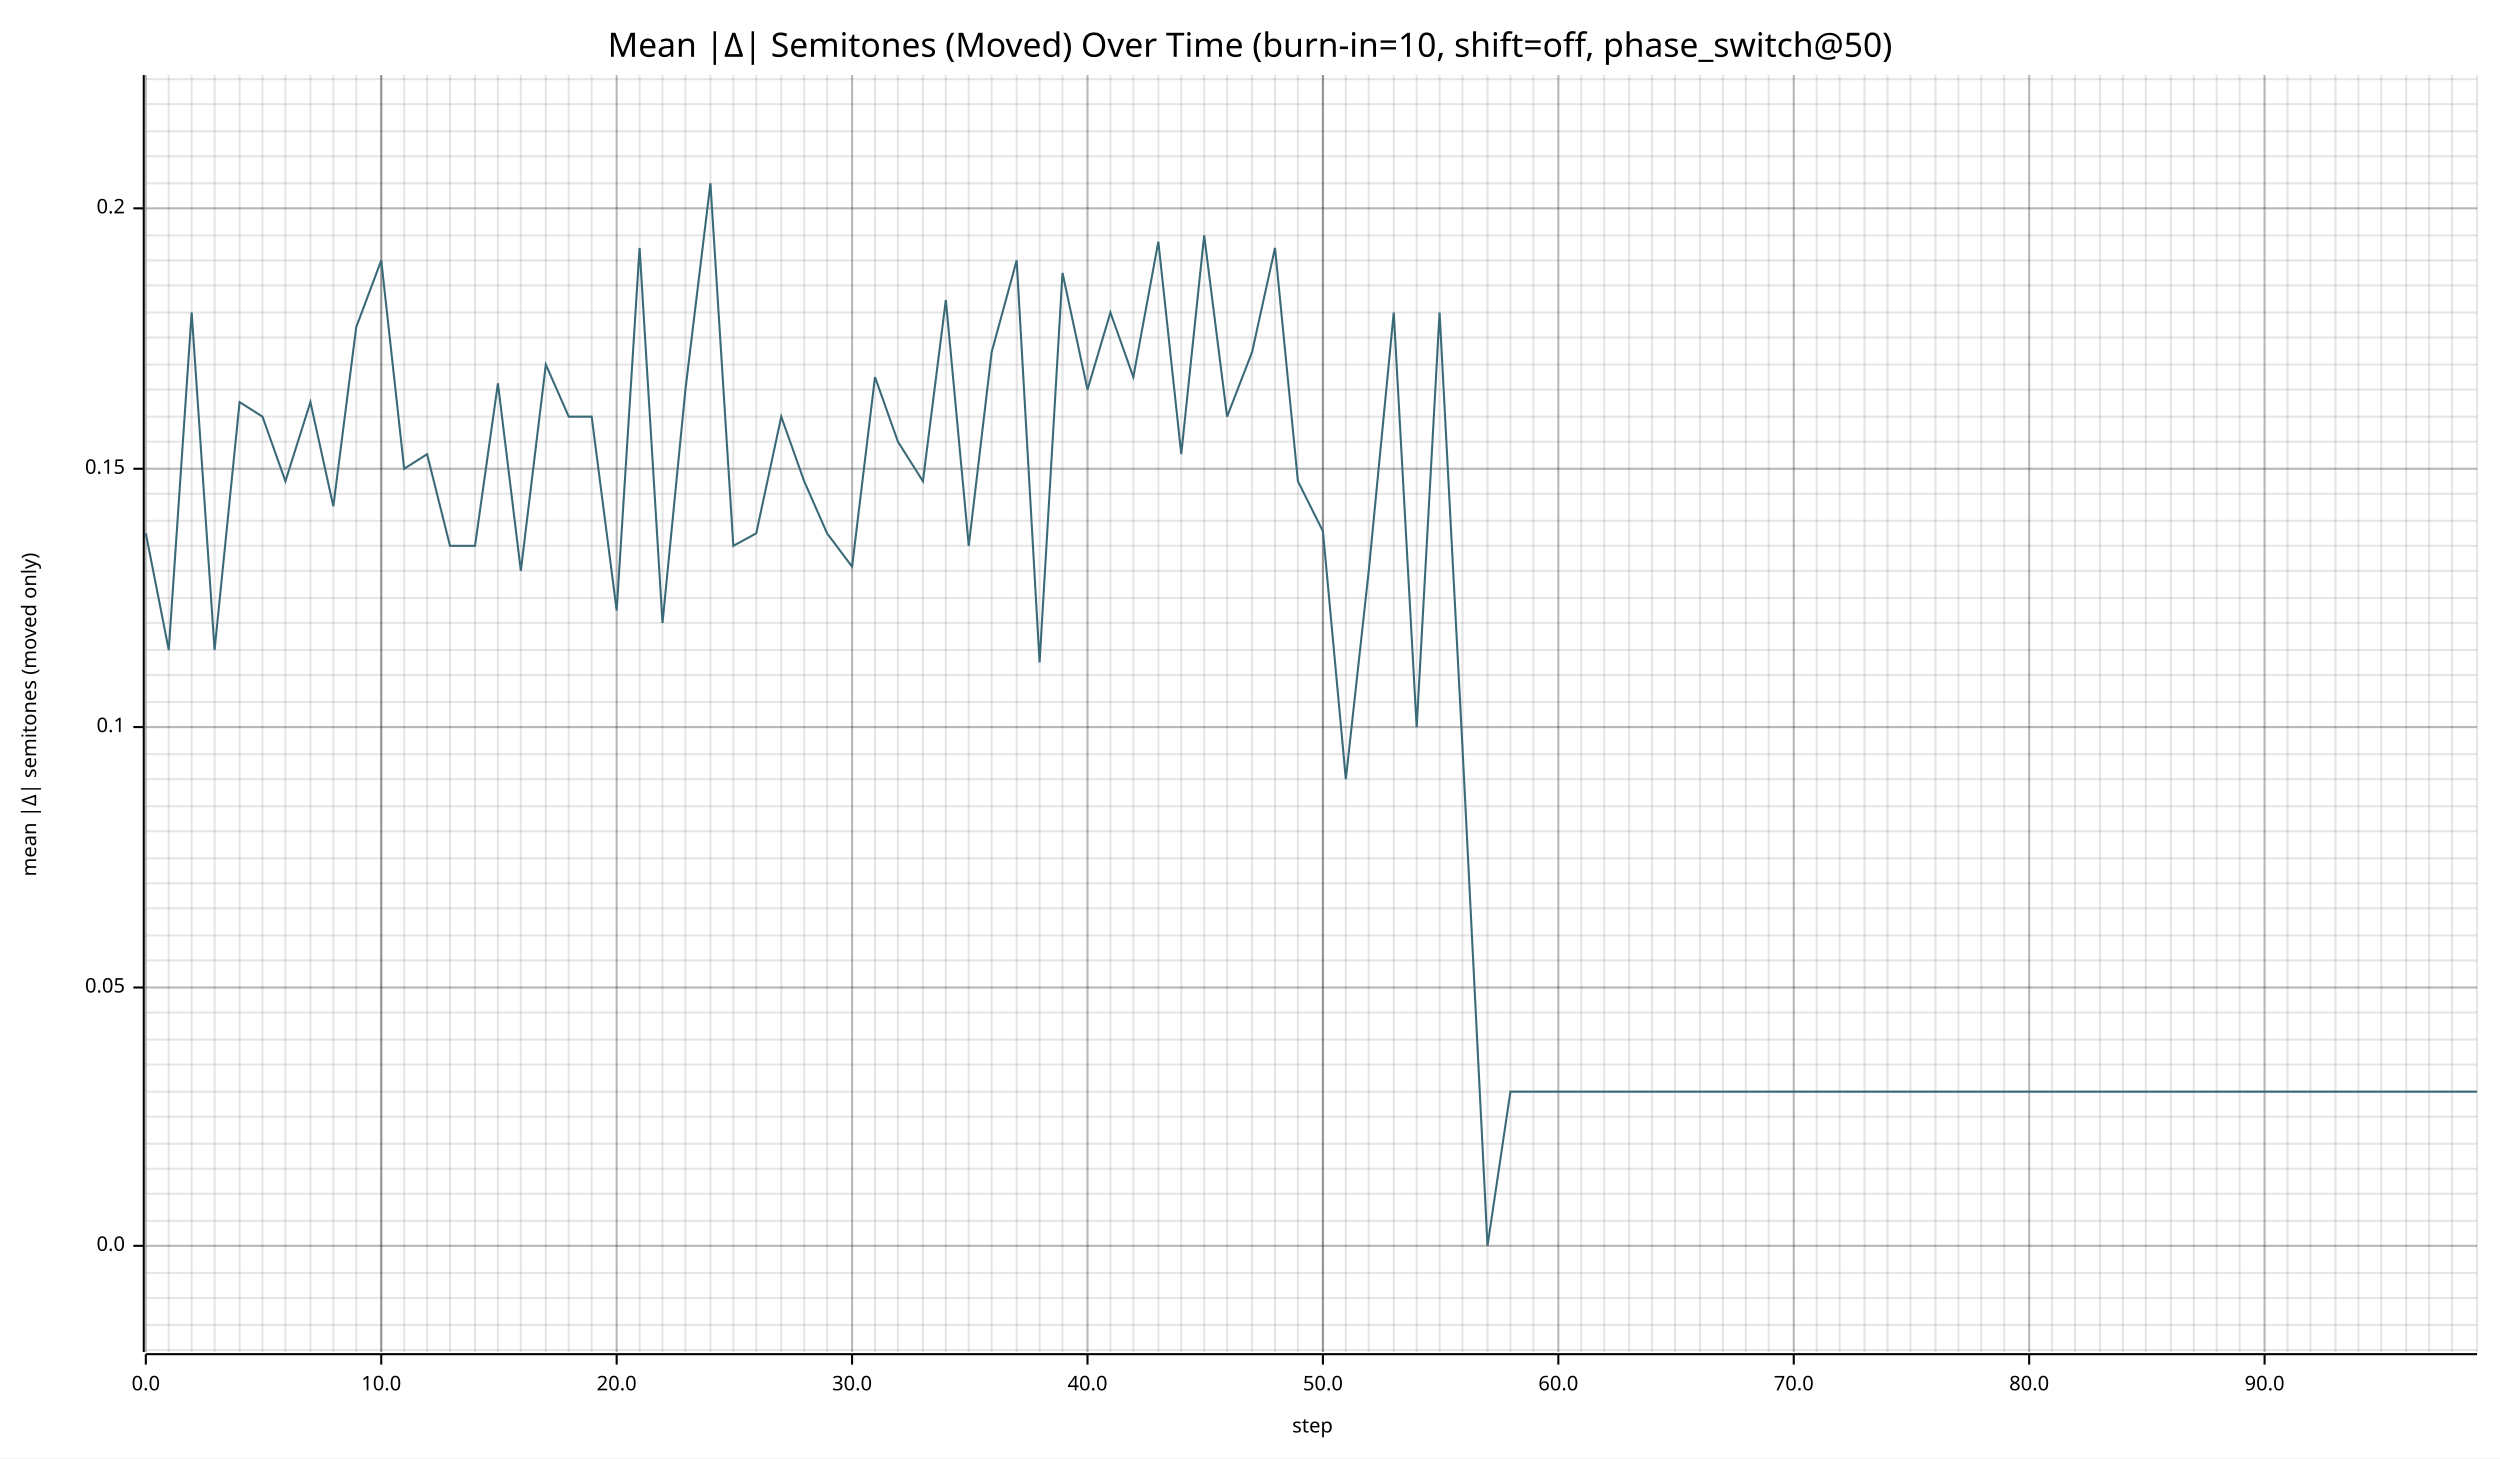
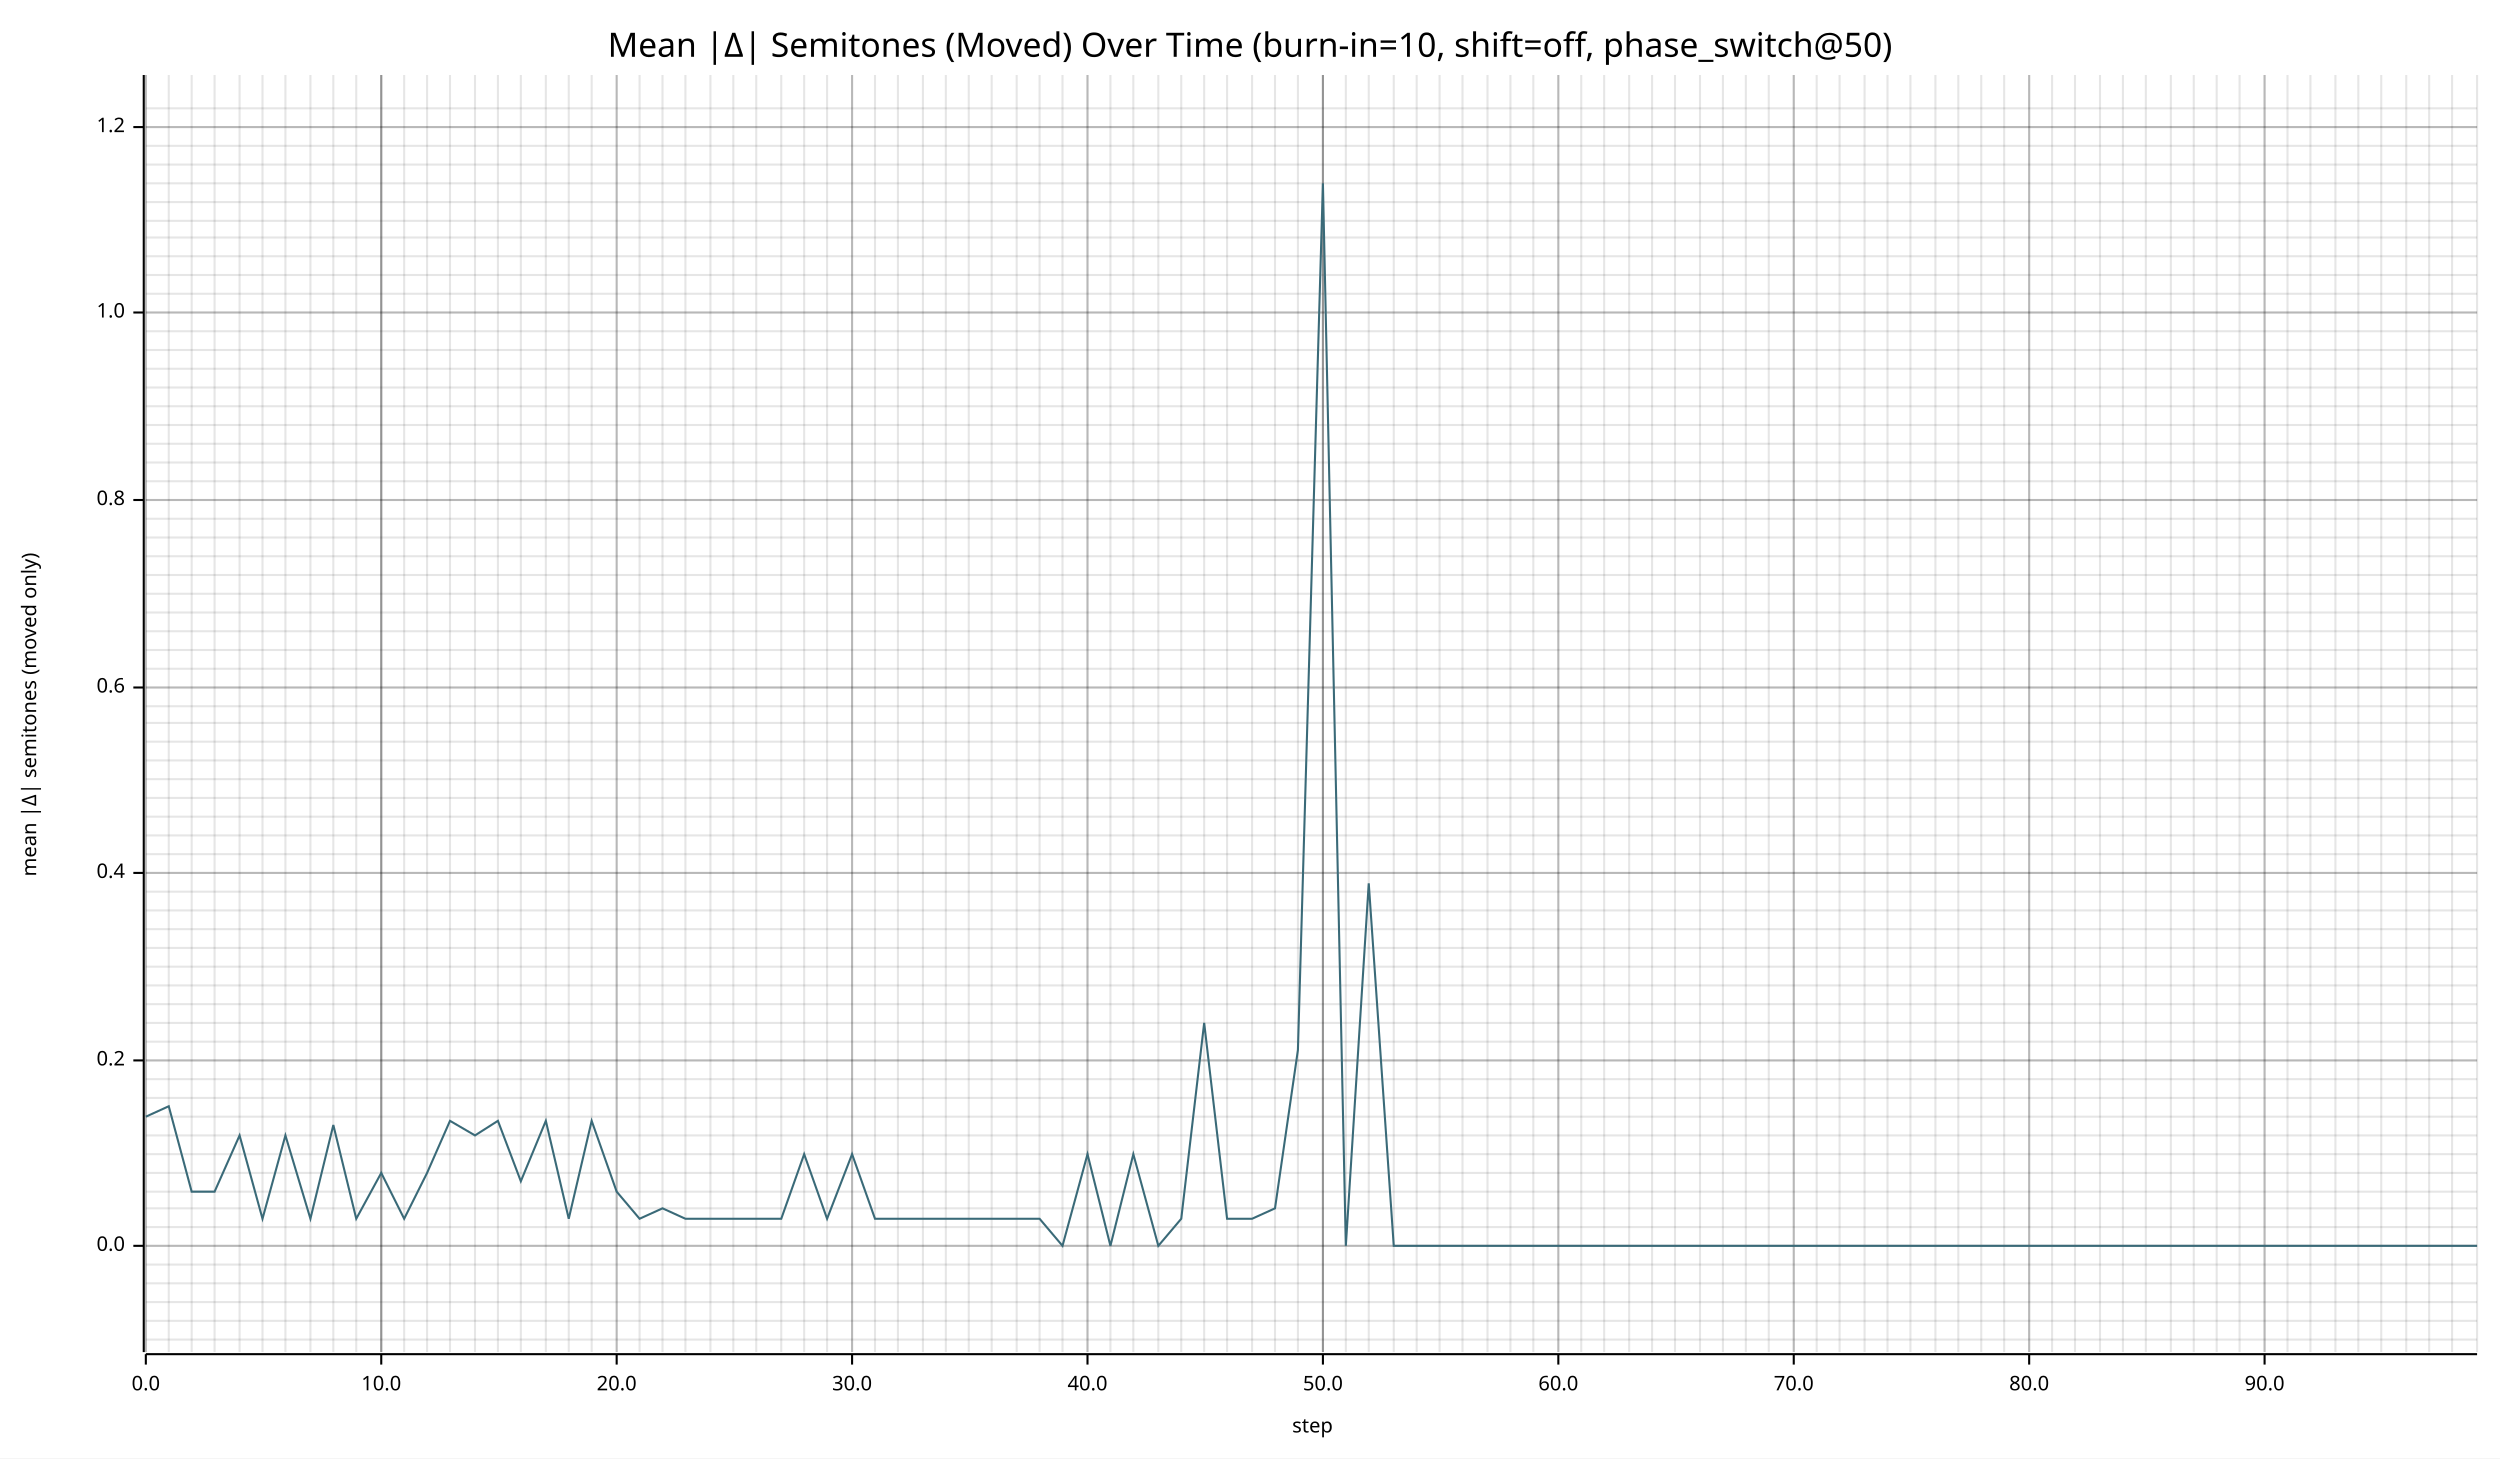
<svg xmlns="http://www.w3.org/2000/svg" width="1200" height="700" viewBox="0 0 1200 700">
  <rect x="0" y="0" width="1200" height="700" opacity="1" fill="#FFFFFF" stroke="none" />
  <text x="600" y="15" dy="0.76em" text-anchor="middle" font-family="sans-serif" font-size="16.129" opacity="1" fill="#000000">
Mean |Δ| Semitones (Moved) Over Time (burn-in=10, shift=off, phase_switch@50)
</text>
  <line opacity="0.1" stroke="#000000" stroke-width="1" x1="70" y1="649" x2="70" y2="36" />
  <line opacity="0.1" stroke="#000000" stroke-width="1" x1="81" y1="649" x2="81" y2="36" />
  <line opacity="0.1" stroke="#000000" stroke-width="1" x1="92" y1="649" x2="92" y2="36" />
  <line opacity="0.1" stroke="#000000" stroke-width="1" x1="103" y1="649" x2="103" y2="36" />
  <line opacity="0.1" stroke="#000000" stroke-width="1" x1="115" y1="649" x2="115" y2="36" />
  <line opacity="0.1" stroke="#000000" stroke-width="1" x1="126" y1="649" x2="126" y2="36" />
  <line opacity="0.1" stroke="#000000" stroke-width="1" x1="137" y1="649" x2="137" y2="36" />
  <line opacity="0.1" stroke="#000000" stroke-width="1" x1="149" y1="649" x2="149" y2="36" />
  <line opacity="0.1" stroke="#000000" stroke-width="1" x1="160" y1="649" x2="160" y2="36" />
  <line opacity="0.1" stroke="#000000" stroke-width="1" x1="171" y1="649" x2="171" y2="36" />
  <line opacity="0.1" stroke="#000000" stroke-width="1" x1="183" y1="649" x2="183" y2="36" />
  <line opacity="0.1" stroke="#000000" stroke-width="1" x1="194" y1="649" x2="194" y2="36" />
  <line opacity="0.1" stroke="#000000" stroke-width="1" x1="205" y1="649" x2="205" y2="36" />
  <line opacity="0.1" stroke="#000000" stroke-width="1" x1="216" y1="649" x2="216" y2="36" />
  <line opacity="0.1" stroke="#000000" stroke-width="1" x1="228" y1="649" x2="228" y2="36" />
  <line opacity="0.1" stroke="#000000" stroke-width="1" x1="239" y1="649" x2="239" y2="36" />
  <line opacity="0.1" stroke="#000000" stroke-width="1" x1="250" y1="649" x2="250" y2="36" />
  <line opacity="0.1" stroke="#000000" stroke-width="1" x1="262" y1="649" x2="262" y2="36" />
  <line opacity="0.1" stroke="#000000" stroke-width="1" x1="273" y1="649" x2="273" y2="36" />
  <line opacity="0.1" stroke="#000000" stroke-width="1" x1="284" y1="649" x2="284" y2="36" />
  <line opacity="0.1" stroke="#000000" stroke-width="1" x1="296" y1="649" x2="296" y2="36" />
  <line opacity="0.1" stroke="#000000" stroke-width="1" x1="307" y1="649" x2="307" y2="36" />
  <line opacity="0.1" stroke="#000000" stroke-width="1" x1="318" y1="649" x2="318" y2="36" />
  <line opacity="0.1" stroke="#000000" stroke-width="1" x1="329" y1="649" x2="329" y2="36" />
  <line opacity="0.1" stroke="#000000" stroke-width="1" x1="341" y1="649" x2="341" y2="36" />
  <line opacity="0.1" stroke="#000000" stroke-width="1" x1="352" y1="649" x2="352" y2="36" />
  <line opacity="0.1" stroke="#000000" stroke-width="1" x1="363" y1="649" x2="363" y2="36" />
  <line opacity="0.1" stroke="#000000" stroke-width="1" x1="375" y1="649" x2="375" y2="36" />
  <line opacity="0.1" stroke="#000000" stroke-width="1" x1="386" y1="649" x2="386" y2="36" />
  <line opacity="0.1" stroke="#000000" stroke-width="1" x1="397" y1="649" x2="397" y2="36" />
  <line opacity="0.1" stroke="#000000" stroke-width="1" x1="409" y1="649" x2="409" y2="36" />
  <line opacity="0.1" stroke="#000000" stroke-width="1" x1="420" y1="649" x2="420" y2="36" />
  <line opacity="0.1" stroke="#000000" stroke-width="1" x1="431" y1="649" x2="431" y2="36" />
  <line opacity="0.1" stroke="#000000" stroke-width="1" x1="443" y1="649" x2="443" y2="36" />
  <line opacity="0.1" stroke="#000000" stroke-width="1" x1="454" y1="649" x2="454" y2="36" />
  <line opacity="0.1" stroke="#000000" stroke-width="1" x1="465" y1="649" x2="465" y2="36" />
  <line opacity="0.1" stroke="#000000" stroke-width="1" x1="476" y1="649" x2="476" y2="36" />
  <line opacity="0.1" stroke="#000000" stroke-width="1" x1="488" y1="649" x2="488" y2="36" />
  <line opacity="0.1" stroke="#000000" stroke-width="1" x1="499" y1="649" x2="499" y2="36" />
  <line opacity="0.1" stroke="#000000" stroke-width="1" x1="510" y1="649" x2="510" y2="36" />
  <line opacity="0.1" stroke="#000000" stroke-width="1" x1="522" y1="649" x2="522" y2="36" />
  <line opacity="0.1" stroke="#000000" stroke-width="1" x1="533" y1="649" x2="533" y2="36" />
  <line opacity="0.1" stroke="#000000" stroke-width="1" x1="544" y1="649" x2="544" y2="36" />
  <line opacity="0.1" stroke="#000000" stroke-width="1" x1="556" y1="649" x2="556" y2="36" />
  <line opacity="0.1" stroke="#000000" stroke-width="1" x1="567" y1="649" x2="567" y2="36" />
  <line opacity="0.1" stroke="#000000" stroke-width="1" x1="578" y1="649" x2="578" y2="36" />
  <line opacity="0.1" stroke="#000000" stroke-width="1" x1="589" y1="649" x2="589" y2="36" />
  <line opacity="0.1" stroke="#000000" stroke-width="1" x1="601" y1="649" x2="601" y2="36" />
  <line opacity="0.1" stroke="#000000" stroke-width="1" x1="612" y1="649" x2="612" y2="36" />
  <line opacity="0.1" stroke="#000000" stroke-width="1" x1="623" y1="649" x2="623" y2="36" />
  <line opacity="0.1" stroke="#000000" stroke-width="1" x1="635" y1="649" x2="635" y2="36" />
  <line opacity="0.1" stroke="#000000" stroke-width="1" x1="646" y1="649" x2="646" y2="36" />
  <line opacity="0.1" stroke="#000000" stroke-width="1" x1="657" y1="649" x2="657" y2="36" />
  <line opacity="0.1" stroke="#000000" stroke-width="1" x1="669" y1="649" x2="669" y2="36" />
  <line opacity="0.1" stroke="#000000" stroke-width="1" x1="680" y1="649" x2="680" y2="36" />
  <line opacity="0.1" stroke="#000000" stroke-width="1" x1="691" y1="649" x2="691" y2="36" />
  <line opacity="0.1" stroke="#000000" stroke-width="1" x1="702" y1="649" x2="702" y2="36" />
  <line opacity="0.1" stroke="#000000" stroke-width="1" x1="714" y1="649" x2="714" y2="36" />
  <line opacity="0.1" stroke="#000000" stroke-width="1" x1="725" y1="649" x2="725" y2="36" />
  <line opacity="0.1" stroke="#000000" stroke-width="1" x1="736" y1="649" x2="736" y2="36" />
  <line opacity="0.1" stroke="#000000" stroke-width="1" x1="748" y1="649" x2="748" y2="36" />
  <line opacity="0.1" stroke="#000000" stroke-width="1" x1="759" y1="649" x2="759" y2="36" />
  <line opacity="0.1" stroke="#000000" stroke-width="1" x1="770" y1="649" x2="770" y2="36" />
  <line opacity="0.1" stroke="#000000" stroke-width="1" x1="782" y1="649" x2="782" y2="36" />
  <line opacity="0.1" stroke="#000000" stroke-width="1" x1="793" y1="649" x2="793" y2="36" />
  <line opacity="0.1" stroke="#000000" stroke-width="1" x1="804" y1="649" x2="804" y2="36" />
  <line opacity="0.1" stroke="#000000" stroke-width="1" x1="816" y1="649" x2="816" y2="36" />
  <line opacity="0.1" stroke="#000000" stroke-width="1" x1="827" y1="649" x2="827" y2="36" />
  <line opacity="0.1" stroke="#000000" stroke-width="1" x1="838" y1="649" x2="838" y2="36" />
  <line opacity="0.1" stroke="#000000" stroke-width="1" x1="849" y1="649" x2="849" y2="36" />
  <line opacity="0.1" stroke="#000000" stroke-width="1" x1="861" y1="649" x2="861" y2="36" />
  <line opacity="0.1" stroke="#000000" stroke-width="1" x1="872" y1="649" x2="872" y2="36" />
  <line opacity="0.1" stroke="#000000" stroke-width="1" x1="883" y1="649" x2="883" y2="36" />
  <line opacity="0.1" stroke="#000000" stroke-width="1" x1="895" y1="649" x2="895" y2="36" />
  <line opacity="0.1" stroke="#000000" stroke-width="1" x1="906" y1="649" x2="906" y2="36" />
  <line opacity="0.1" stroke="#000000" stroke-width="1" x1="917" y1="649" x2="917" y2="36" />
  <line opacity="0.1" stroke="#000000" stroke-width="1" x1="929" y1="649" x2="929" y2="36" />
  <line opacity="0.1" stroke="#000000" stroke-width="1" x1="940" y1="649" x2="940" y2="36" />
  <line opacity="0.1" stroke="#000000" stroke-width="1" x1="951" y1="649" x2="951" y2="36" />
  <line opacity="0.1" stroke="#000000" stroke-width="1" x1="962" y1="649" x2="962" y2="36" />
  <line opacity="0.1" stroke="#000000" stroke-width="1" x1="974" y1="649" x2="974" y2="36" />
  <line opacity="0.1" stroke="#000000" stroke-width="1" x1="985" y1="649" x2="985" y2="36" />
  <line opacity="0.1" stroke="#000000" stroke-width="1" x1="996" y1="649" x2="996" y2="36" />
  <line opacity="0.1" stroke="#000000" stroke-width="1" x1="1008" y1="649" x2="1008" y2="36" />
  <line opacity="0.1" stroke="#000000" stroke-width="1" x1="1019" y1="649" x2="1019" y2="36" />
  <line opacity="0.1" stroke="#000000" stroke-width="1" x1="1030" y1="649" x2="1030" y2="36" />
  <line opacity="0.1" stroke="#000000" stroke-width="1" x1="1042" y1="649" x2="1042" y2="36" />
  <line opacity="0.1" stroke="#000000" stroke-width="1" x1="1053" y1="649" x2="1053" y2="36" />
  <line opacity="0.1" stroke="#000000" stroke-width="1" x1="1064" y1="649" x2="1064" y2="36" />
  <line opacity="0.1" stroke="#000000" stroke-width="1" x1="1075" y1="649" x2="1075" y2="36" />
  <line opacity="0.1" stroke="#000000" stroke-width="1" x1="1087" y1="649" x2="1087" y2="36" />
  <line opacity="0.1" stroke="#000000" stroke-width="1" x1="1098" y1="649" x2="1098" y2="36" />
  <line opacity="0.1" stroke="#000000" stroke-width="1" x1="1109" y1="649" x2="1109" y2="36" />
  <line opacity="0.1" stroke="#000000" stroke-width="1" x1="1121" y1="649" x2="1121" y2="36" />
  <line opacity="0.1" stroke="#000000" stroke-width="1" x1="1132" y1="649" x2="1132" y2="36" />
  <line opacity="0.1" stroke="#000000" stroke-width="1" x1="1143" y1="649" x2="1143" y2="36" />
  <line opacity="0.1" stroke="#000000" stroke-width="1" x1="1155" y1="649" x2="1155" y2="36" />
  <line opacity="0.1" stroke="#000000" stroke-width="1" x1="1166" y1="649" x2="1166" y2="36" />
  <line opacity="0.1" stroke="#000000" stroke-width="1" x1="1177" y1="649" x2="1177" y2="36" />
  <line opacity="0.1" stroke="#000000" stroke-width="1" x1="1189" y1="649" x2="1189" y2="36" />
-   <line opacity="0.1" stroke="#000000" stroke-width="1" x1="70" y1="648" x2="1189" y2="648" />
-   <line opacity="0.1" stroke="#000000" stroke-width="1" x1="70" y1="636" x2="1189" y2="636" />
-   <line opacity="0.1" stroke="#000000" stroke-width="1" x1="70" y1="623" x2="1189" y2="623" />
-   <line opacity="0.1" stroke="#000000" stroke-width="1" x1="70" y1="611" x2="1189" y2="611" />
+   <line opacity="0.1" stroke="#000000" stroke-width="1" x1="70" y1="643" x2="1189" y2="643" />
+   <line opacity="0.1" stroke="#000000" stroke-width="1" x1="70" y1="634" x2="1189" y2="634" />
+   <line opacity="0.1" stroke="#000000" stroke-width="1" x1="70" y1="625" x2="1189" y2="625" />
+   <line opacity="0.1" stroke="#000000" stroke-width="1" x1="70" y1="616" x2="1189" y2="616" />
+   <line opacity="0.1" stroke="#000000" stroke-width="1" x1="70" y1="607" x2="1189" y2="607" />
  <line opacity="0.1" stroke="#000000" stroke-width="1" x1="70" y1="598" x2="1189" y2="598" />
-   <line opacity="0.1" stroke="#000000" stroke-width="1" x1="70" y1="586" x2="1189" y2="586" />
-   <line opacity="0.1" stroke="#000000" stroke-width="1" x1="70" y1="573" x2="1189" y2="573" />
-   <line opacity="0.1" stroke="#000000" stroke-width="1" x1="70" y1="561" x2="1189" y2="561" />
-   <line opacity="0.1" stroke="#000000" stroke-width="1" x1="70" y1="549" x2="1189" y2="549" />
+   <line opacity="0.1" stroke="#000000" stroke-width="1" x1="70" y1="589" x2="1189" y2="589" />
+   <line opacity="0.1" stroke="#000000" stroke-width="1" x1="70" y1="580" x2="1189" y2="580" />
+   <line opacity="0.1" stroke="#000000" stroke-width="1" x1="70" y1="572" x2="1189" y2="572" />
+   <line opacity="0.1" stroke="#000000" stroke-width="1" x1="70" y1="563" x2="1189" y2="563" />
+   <line opacity="0.1" stroke="#000000" stroke-width="1" x1="70" y1="554" x2="1189" y2="554" />
+   <line opacity="0.1" stroke="#000000" stroke-width="1" x1="70" y1="545" x2="1189" y2="545" />
  <line opacity="0.1" stroke="#000000" stroke-width="1" x1="70" y1="536" x2="1189" y2="536" />
-   <line opacity="0.1" stroke="#000000" stroke-width="1" x1="70" y1="524" x2="1189" y2="524" />
-   <line opacity="0.1" stroke="#000000" stroke-width="1" x1="70" y1="511" x2="1189" y2="511" />
-   <line opacity="0.1" stroke="#000000" stroke-width="1" x1="70" y1="499" x2="1189" y2="499" />
-   <line opacity="0.1" stroke="#000000" stroke-width="1" x1="70" y1="486" x2="1189" y2="486" />
-   <line opacity="0.1" stroke="#000000" stroke-width="1" x1="70" y1="474" x2="1189" y2="474" />
-   <line opacity="0.1" stroke="#000000" stroke-width="1" x1="70" y1="461" x2="1189" y2="461" />
-   <line opacity="0.1" stroke="#000000" stroke-width="1" x1="70" y1="449" x2="1189" y2="449" />
-   <line opacity="0.1" stroke="#000000" stroke-width="1" x1="70" y1="436" x2="1189" y2="436" />
-   <line opacity="0.1" stroke="#000000" stroke-width="1" x1="70" y1="424" x2="1189" y2="424" />
-   <line opacity="0.1" stroke="#000000" stroke-width="1" x1="70" y1="412" x2="1189" y2="412" />
-   <line opacity="0.1" stroke="#000000" stroke-width="1" x1="70" y1="399" x2="1189" y2="399" />
-   <line opacity="0.1" stroke="#000000" stroke-width="1" x1="70" y1="387" x2="1189" y2="387" />
+   <line opacity="0.1" stroke="#000000" stroke-width="1" x1="70" y1="527" x2="1189" y2="527" />
+   <line opacity="0.1" stroke="#000000" stroke-width="1" x1="70" y1="518" x2="1189" y2="518" />
+   <line opacity="0.1" stroke="#000000" stroke-width="1" x1="70" y1="509" x2="1189" y2="509" />
+   <line opacity="0.1" stroke="#000000" stroke-width="1" x1="70" y1="500" x2="1189" y2="500" />
+   <line opacity="0.1" stroke="#000000" stroke-width="1" x1="70" y1="491" x2="1189" y2="491" />
+   <line opacity="0.1" stroke="#000000" stroke-width="1" x1="70" y1="482" x2="1189" y2="482" />
+   <line opacity="0.1" stroke="#000000" stroke-width="1" x1="70" y1="473" x2="1189" y2="473" />
+   <line opacity="0.1" stroke="#000000" stroke-width="1" x1="70" y1="464" x2="1189" y2="464" />
+   <line opacity="0.1" stroke="#000000" stroke-width="1" x1="70" y1="455" x2="1189" y2="455" />
+   <line opacity="0.1" stroke="#000000" stroke-width="1" x1="70" y1="446" x2="1189" y2="446" />
+   <line opacity="0.1" stroke="#000000" stroke-width="1" x1="70" y1="437" x2="1189" y2="437" />
+   <line opacity="0.1" stroke="#000000" stroke-width="1" x1="70" y1="428" x2="1189" y2="428" />
+   <line opacity="0.1" stroke="#000000" stroke-width="1" x1="70" y1="419" x2="1189" y2="419" />
+   <line opacity="0.1" stroke="#000000" stroke-width="1" x1="70" y1="410" x2="1189" y2="410" />
+   <line opacity="0.1" stroke="#000000" stroke-width="1" x1="70" y1="401" x2="1189" y2="401" />
+   <line opacity="0.1" stroke="#000000" stroke-width="1" x1="70" y1="392" x2="1189" y2="392" />
+   <line opacity="0.1" stroke="#000000" stroke-width="1" x1="70" y1="383" x2="1189" y2="383" />
  <line opacity="0.1" stroke="#000000" stroke-width="1" x1="70" y1="374" x2="1189" y2="374" />
-   <line opacity="0.1" stroke="#000000" stroke-width="1" x1="70" y1="362" x2="1189" y2="362" />
-   <line opacity="0.1" stroke="#000000" stroke-width="1" x1="70" y1="349" x2="1189" y2="349" />
-   <line opacity="0.1" stroke="#000000" stroke-width="1" x1="70" y1="337" x2="1189" y2="337" />
-   <line opacity="0.1" stroke="#000000" stroke-width="1" x1="70" y1="324" x2="1189" y2="324" />
+   <line opacity="0.1" stroke="#000000" stroke-width="1" x1="70" y1="365" x2="1189" y2="365" />
+   <line opacity="0.1" stroke="#000000" stroke-width="1" x1="70" y1="356" x2="1189" y2="356" />
+   <line opacity="0.1" stroke="#000000" stroke-width="1" x1="70" y1="347" x2="1189" y2="347" />
+   <line opacity="0.1" stroke="#000000" stroke-width="1" x1="70" y1="339" x2="1189" y2="339" />
+   <line opacity="0.1" stroke="#000000" stroke-width="1" x1="70" y1="330" x2="1189" y2="330" />
+   <line opacity="0.1" stroke="#000000" stroke-width="1" x1="70" y1="321" x2="1189" y2="321" />
  <line opacity="0.1" stroke="#000000" stroke-width="1" x1="70" y1="312" x2="1189" y2="312" />
-   <line opacity="0.1" stroke="#000000" stroke-width="1" x1="70" y1="299" x2="1189" y2="299" />
-   <line opacity="0.1" stroke="#000000" stroke-width="1" x1="70" y1="287" x2="1189" y2="287" />
-   <line opacity="0.1" stroke="#000000" stroke-width="1" x1="70" y1="274" x2="1189" y2="274" />
-   <line opacity="0.1" stroke="#000000" stroke-width="1" x1="70" y1="262" x2="1189" y2="262" />
-   <line opacity="0.1" stroke="#000000" stroke-width="1" x1="70" y1="250" x2="1189" y2="250" />
-   <line opacity="0.1" stroke="#000000" stroke-width="1" x1="70" y1="237" x2="1189" y2="237" />
-   <line opacity="0.1" stroke="#000000" stroke-width="1" x1="70" y1="225" x2="1189" y2="225" />
-   <line opacity="0.1" stroke="#000000" stroke-width="1" x1="70" y1="212" x2="1189" y2="212" />
-   <line opacity="0.1" stroke="#000000" stroke-width="1" x1="70" y1="200" x2="1189" y2="200" />
-   <line opacity="0.1" stroke="#000000" stroke-width="1" x1="70" y1="187" x2="1189" y2="187" />
-   <line opacity="0.1" stroke="#000000" stroke-width="1" x1="70" y1="175" x2="1189" y2="175" />
-   <line opacity="0.1" stroke="#000000" stroke-width="1" x1="70" y1="162" x2="1189" y2="162" />
+   <line opacity="0.1" stroke="#000000" stroke-width="1" x1="70" y1="303" x2="1189" y2="303" />
+   <line opacity="0.1" stroke="#000000" stroke-width="1" x1="70" y1="294" x2="1189" y2="294" />
+   <line opacity="0.1" stroke="#000000" stroke-width="1" x1="70" y1="285" x2="1189" y2="285" />
+   <line opacity="0.1" stroke="#000000" stroke-width="1" x1="70" y1="276" x2="1189" y2="276" />
+   <line opacity="0.1" stroke="#000000" stroke-width="1" x1="70" y1="267" x2="1189" y2="267" />
+   <line opacity="0.1" stroke="#000000" stroke-width="1" x1="70" y1="258" x2="1189" y2="258" />
+   <line opacity="0.1" stroke="#000000" stroke-width="1" x1="70" y1="249" x2="1189" y2="249" />
+   <line opacity="0.1" stroke="#000000" stroke-width="1" x1="70" y1="240" x2="1189" y2="240" />
+   <line opacity="0.1" stroke="#000000" stroke-width="1" x1="70" y1="231" x2="1189" y2="231" />
+   <line opacity="0.1" stroke="#000000" stroke-width="1" x1="70" y1="222" x2="1189" y2="222" />
+   <line opacity="0.1" stroke="#000000" stroke-width="1" x1="70" y1="213" x2="1189" y2="213" />
+   <line opacity="0.1" stroke="#000000" stroke-width="1" x1="70" y1="204" x2="1189" y2="204" />
+   <line opacity="0.1" stroke="#000000" stroke-width="1" x1="70" y1="195" x2="1189" y2="195" />
+   <line opacity="0.1" stroke="#000000" stroke-width="1" x1="70" y1="186" x2="1189" y2="186" />
+   <line opacity="0.1" stroke="#000000" stroke-width="1" x1="70" y1="177" x2="1189" y2="177" />
+   <line opacity="0.1" stroke="#000000" stroke-width="1" x1="70" y1="168" x2="1189" y2="168" />
+   <line opacity="0.1" stroke="#000000" stroke-width="1" x1="70" y1="159" x2="1189" y2="159" />
  <line opacity="0.1" stroke="#000000" stroke-width="1" x1="70" y1="150" x2="1189" y2="150" />
-   <line opacity="0.1" stroke="#000000" stroke-width="1" x1="70" y1="137" x2="1189" y2="137" />
-   <line opacity="0.1" stroke="#000000" stroke-width="1" x1="70" y1="125" x2="1189" y2="125" />
-   <line opacity="0.1" stroke="#000000" stroke-width="1" x1="70" y1="113" x2="1189" y2="113" />
-   <line opacity="0.1" stroke="#000000" stroke-width="1" x1="70" y1="100" x2="1189" y2="100" />
+   <line opacity="0.1" stroke="#000000" stroke-width="1" x1="70" y1="141" x2="1189" y2="141" />
+   <line opacity="0.1" stroke="#000000" stroke-width="1" x1="70" y1="132" x2="1189" y2="132" />
+   <line opacity="0.1" stroke="#000000" stroke-width="1" x1="70" y1="123" x2="1189" y2="123" />
+   <line opacity="0.1" stroke="#000000" stroke-width="1" x1="70" y1="114" x2="1189" y2="114" />
+   <line opacity="0.1" stroke="#000000" stroke-width="1" x1="70" y1="106" x2="1189" y2="106" />
+   <line opacity="0.1" stroke="#000000" stroke-width="1" x1="70" y1="97" x2="1189" y2="97" />
  <line opacity="0.1" stroke="#000000" stroke-width="1" x1="70" y1="88" x2="1189" y2="88" />
-   <line opacity="0.1" stroke="#000000" stroke-width="1" x1="70" y1="75" x2="1189" y2="75" />
-   <line opacity="0.1" stroke="#000000" stroke-width="1" x1="70" y1="63" x2="1189" y2="63" />
-   <line opacity="0.1" stroke="#000000" stroke-width="1" x1="70" y1="50" x2="1189" y2="50" />
-   <line opacity="0.1" stroke="#000000" stroke-width="1" x1="70" y1="38" x2="1189" y2="38" />
+   <line opacity="0.1" stroke="#000000" stroke-width="1" x1="70" y1="79" x2="1189" y2="79" />
+   <line opacity="0.1" stroke="#000000" stroke-width="1" x1="70" y1="70" x2="1189" y2="70" />
+   <line opacity="0.1" stroke="#000000" stroke-width="1" x1="70" y1="61" x2="1189" y2="61" />
+   <line opacity="0.1" stroke="#000000" stroke-width="1" x1="70" y1="52" x2="1189" y2="52" />
  <text x="10" y="343" dy="0.76em" text-anchor="middle" font-family="sans-serif" font-size="9.677" opacity="1" fill="#000000" transform="rotate(270, 10, 343)">
mean |Δ| semitones (moved only)
</text>
  <text x="630" y="690" dy="-0.5ex" text-anchor="middle" font-family="sans-serif" font-size="9.677" opacity="1" fill="#000000">
step
</text>
  <line opacity="0.2" stroke="#000000" stroke-width="1" x1="70" y1="649" x2="70" y2="36" />
  <line opacity="0.2" stroke="#000000" stroke-width="1" x1="183" y1="649" x2="183" y2="36" />
  <line opacity="0.2" stroke="#000000" stroke-width="1" x1="296" y1="649" x2="296" y2="36" />
  <line opacity="0.2" stroke="#000000" stroke-width="1" x1="409" y1="649" x2="409" y2="36" />
  <line opacity="0.2" stroke="#000000" stroke-width="1" x1="522" y1="649" x2="522" y2="36" />
  <line opacity="0.2" stroke="#000000" stroke-width="1" x1="635" y1="649" x2="635" y2="36" />
  <line opacity="0.2" stroke="#000000" stroke-width="1" x1="748" y1="649" x2="748" y2="36" />
  <line opacity="0.2" stroke="#000000" stroke-width="1" x1="861" y1="649" x2="861" y2="36" />
  <line opacity="0.2" stroke="#000000" stroke-width="1" x1="974" y1="649" x2="974" y2="36" />
  <line opacity="0.2" stroke="#000000" stroke-width="1" x1="1087" y1="649" x2="1087" y2="36" />
  <line opacity="0.2" stroke="#000000" stroke-width="1" x1="70" y1="598" x2="1189" y2="598" />
-   <line opacity="0.2" stroke="#000000" stroke-width="1" x1="70" y1="474" x2="1189" y2="474" />
-   <line opacity="0.2" stroke="#000000" stroke-width="1" x1="70" y1="349" x2="1189" y2="349" />
-   <line opacity="0.2" stroke="#000000" stroke-width="1" x1="70" y1="225" x2="1189" y2="225" />
-   <line opacity="0.2" stroke="#000000" stroke-width="1" x1="70" y1="100" x2="1189" y2="100" />
+   <line opacity="0.2" stroke="#000000" stroke-width="1" x1="70" y1="509" x2="1189" y2="509" />
+   <line opacity="0.2" stroke="#000000" stroke-width="1" x1="70" y1="419" x2="1189" y2="419" />
+   <line opacity="0.2" stroke="#000000" stroke-width="1" x1="70" y1="330" x2="1189" y2="330" />
+   <line opacity="0.2" stroke="#000000" stroke-width="1" x1="70" y1="240" x2="1189" y2="240" />
+   <line opacity="0.2" stroke="#000000" stroke-width="1" x1="70" y1="150" x2="1189" y2="150" />
+   <line opacity="0.2" stroke="#000000" stroke-width="1" x1="70" y1="61" x2="1189" y2="61" />
  <polyline fill="none" opacity="1" stroke="#000000" stroke-width="1" points="69,36 69,649 " />
  <text x="60" y="598" dy="0.5ex" text-anchor="end" font-family="sans-serif" font-size="9.677" opacity="1" fill="#000000">
0.0
</text>
  <polyline fill="none" opacity="1" stroke="#000000" stroke-width="1" points="64,598 69,598 " />
-   <text x="60" y="474" dy="0.5ex" text-anchor="end" font-family="sans-serif" font-size="9.677" opacity="1" fill="#000000">
- 0.05
- </text>
-   <polyline fill="none" opacity="1" stroke="#000000" stroke-width="1" points="64,474 69,474 " />
-   <text x="60" y="349" dy="0.5ex" text-anchor="end" font-family="sans-serif" font-size="9.677" opacity="1" fill="#000000">
- 0.1
- </text>
-   <polyline fill="none" opacity="1" stroke="#000000" stroke-width="1" points="64,349 69,349 " />
-   <text x="60" y="225" dy="0.5ex" text-anchor="end" font-family="sans-serif" font-size="9.677" opacity="1" fill="#000000">
- 0.15
- </text>
-   <polyline fill="none" opacity="1" stroke="#000000" stroke-width="1" points="64,225 69,225 " />
-   <text x="60" y="100" dy="0.5ex" text-anchor="end" font-family="sans-serif" font-size="9.677" opacity="1" fill="#000000">
+   <text x="60" y="509" dy="0.5ex" text-anchor="end" font-family="sans-serif" font-size="9.677" opacity="1" fill="#000000">
0.2
</text>
-   <polyline fill="none" opacity="1" stroke="#000000" stroke-width="1" points="64,100 69,100 " />
+   <polyline fill="none" opacity="1" stroke="#000000" stroke-width="1" points="64,509 69,509 " />
+   <text x="60" y="419" dy="0.5ex" text-anchor="end" font-family="sans-serif" font-size="9.677" opacity="1" fill="#000000">
+ 0.4
+ </text>
+   <polyline fill="none" opacity="1" stroke="#000000" stroke-width="1" points="64,419 69,419 " />
+   <text x="60" y="330" dy="0.5ex" text-anchor="end" font-family="sans-serif" font-size="9.677" opacity="1" fill="#000000">
+ 0.6
+ </text>
+   <polyline fill="none" opacity="1" stroke="#000000" stroke-width="1" points="64,330 69,330 " />
+   <text x="60" y="240" dy="0.5ex" text-anchor="end" font-family="sans-serif" font-size="9.677" opacity="1" fill="#000000">
+ 0.8
+ </text>
+   <polyline fill="none" opacity="1" stroke="#000000" stroke-width="1" points="64,240 69,240 " />
+   <text x="60" y="150" dy="0.5ex" text-anchor="end" font-family="sans-serif" font-size="9.677" opacity="1" fill="#000000">
+ 1.0
+ </text>
+   <polyline fill="none" opacity="1" stroke="#000000" stroke-width="1" points="64,150 69,150 " />
+   <text x="60" y="61" dy="0.5ex" text-anchor="end" font-family="sans-serif" font-size="9.677" opacity="1" fill="#000000">
+ 1.2
+ </text>
+   <polyline fill="none" opacity="1" stroke="#000000" stroke-width="1" points="64,61 69,61 " />
  <polyline fill="none" opacity="1" stroke="#000000" stroke-width="1" points="70,650 1189,650 " />
  <text x="70" y="660" dy="0.76em" text-anchor="middle" font-family="sans-serif" font-size="9.677" opacity="1" fill="#000000">
0.0
</text>
  <polyline fill="none" opacity="1" stroke="#000000" stroke-width="1" points="70,650 70,655 " />
  <text x="183" y="660" dy="0.76em" text-anchor="middle" font-family="sans-serif" font-size="9.677" opacity="1" fill="#000000">
10.0
</text>
  <polyline fill="none" opacity="1" stroke="#000000" stroke-width="1" points="183,650 183,655 " />
  <text x="296" y="660" dy="0.76em" text-anchor="middle" font-family="sans-serif" font-size="9.677" opacity="1" fill="#000000">
20.0
</text>
  <polyline fill="none" opacity="1" stroke="#000000" stroke-width="1" points="296,650 296,655 " />
  <text x="409" y="660" dy="0.76em" text-anchor="middle" font-family="sans-serif" font-size="9.677" opacity="1" fill="#000000">
30.0
</text>
  <polyline fill="none" opacity="1" stroke="#000000" stroke-width="1" points="409,650 409,655 " />
  <text x="522" y="660" dy="0.76em" text-anchor="middle" font-family="sans-serif" font-size="9.677" opacity="1" fill="#000000">
40.0
</text>
  <polyline fill="none" opacity="1" stroke="#000000" stroke-width="1" points="522,650 522,655 " />
  <text x="635" y="660" dy="0.76em" text-anchor="middle" font-family="sans-serif" font-size="9.677" opacity="1" fill="#000000">
50.0
</text>
  <polyline fill="none" opacity="1" stroke="#000000" stroke-width="1" points="635,650 635,655 " />
  <text x="748" y="660" dy="0.76em" text-anchor="middle" font-family="sans-serif" font-size="9.677" opacity="1" fill="#000000">
60.0
</text>
  <polyline fill="none" opacity="1" stroke="#000000" stroke-width="1" points="748,650 748,655 " />
  <text x="861" y="660" dy="0.76em" text-anchor="middle" font-family="sans-serif" font-size="9.677" opacity="1" fill="#000000">
70.0
</text>
  <polyline fill="none" opacity="1" stroke="#000000" stroke-width="1" points="861,650 861,655 " />
  <text x="974" y="660" dy="0.76em" text-anchor="middle" font-family="sans-serif" font-size="9.677" opacity="1" fill="#000000">
80.0
</text>
  <polyline fill="none" opacity="1" stroke="#000000" stroke-width="1" points="974,650 974,655 " />
  <text x="1087" y="660" dy="0.76em" text-anchor="middle" font-family="sans-serif" font-size="9.677" opacity="1" fill="#000000">
90.0
</text>
  <polyline fill="none" opacity="1" stroke="#000000" stroke-width="1" points="1087,650 1087,655 " />
  <polyline fill="none" opacity="0.2" stroke="#000000" stroke-width="1" points="183,649 183,36 " />
  <polyline fill="none" opacity="0.2" stroke="#000000" stroke-width="1" points="635,649 635,36 " />
-   <polyline fill="none" opacity="1" stroke="#3A6A78" stroke-width="1" points="70,256 81,312 92,150 103,312 115,193 126,200 137,231 149,193 160,243 171,157 183,125 194,225 205,218 216,262 228,262 239,184 250,274 262,175 273,200 284,200 296,293 307,119 318,299 329,187 341,88 352,262 363,256 375,200 386,231 397,256 409,272 420,181 431,212 443,231 454,144 465,262 476,169 488,125 499,318 510,131 522,187 533,150 544,181 556,116 567,218 578,113 589,200 601,169 612,119 623,231 635,255 646,374 657,274 669,150 680,349 691,150 702,359 714,598 725,524 736,524 748,524 759,524 770,524 782,524 793,524 804,524 816,524 827,524 838,524 849,524 861,524 872,524 883,524 895,524 906,524 917,524 929,524 940,524 951,524 962,524 974,524 985,524 996,524 1008,524 1019,524 1030,524 1042,524 1053,524 1064,524 1075,524 1087,524 1098,524 1109,524 1121,524 1132,524 1143,524 1155,524 1166,524 1177,524 1189,524 " />
+   <polyline fill="none" opacity="1" stroke="#3A6A78" stroke-width="1" points="70,536 81,531 92,572 103,572 115,545 126,585 137,545 149,585 160,540 171,585 183,563 194,585 205,563 216,538 228,545 239,538 250,567 262,538 273,585 284,538 296,572 307,585 318,580 329,585 341,585 352,585 363,585 375,585 386,554 397,585 409,554 420,585 431,585 443,585 454,585 465,585 476,585 488,585 499,585 510,598 522,554 533,598 544,554 556,598 567,585 578,491 589,585 601,585 612,580 623,504 635,88 646,598 657,424 669,598 680,598 691,598 702,598 714,598 725,598 736,598 748,598 759,598 770,598 782,598 793,598 804,598 816,598 827,598 838,598 849,598 861,598 872,598 883,598 895,598 906,598 917,598 929,598 940,598 951,598 962,598 974,598 985,598 996,598 1008,598 1019,598 1030,598 1042,598 1053,598 1064,598 1075,598 1087,598 1098,598 1109,598 1121,598 1132,598 1143,598 1155,598 1166,598 1177,598 1189,598 " />
</svg>
